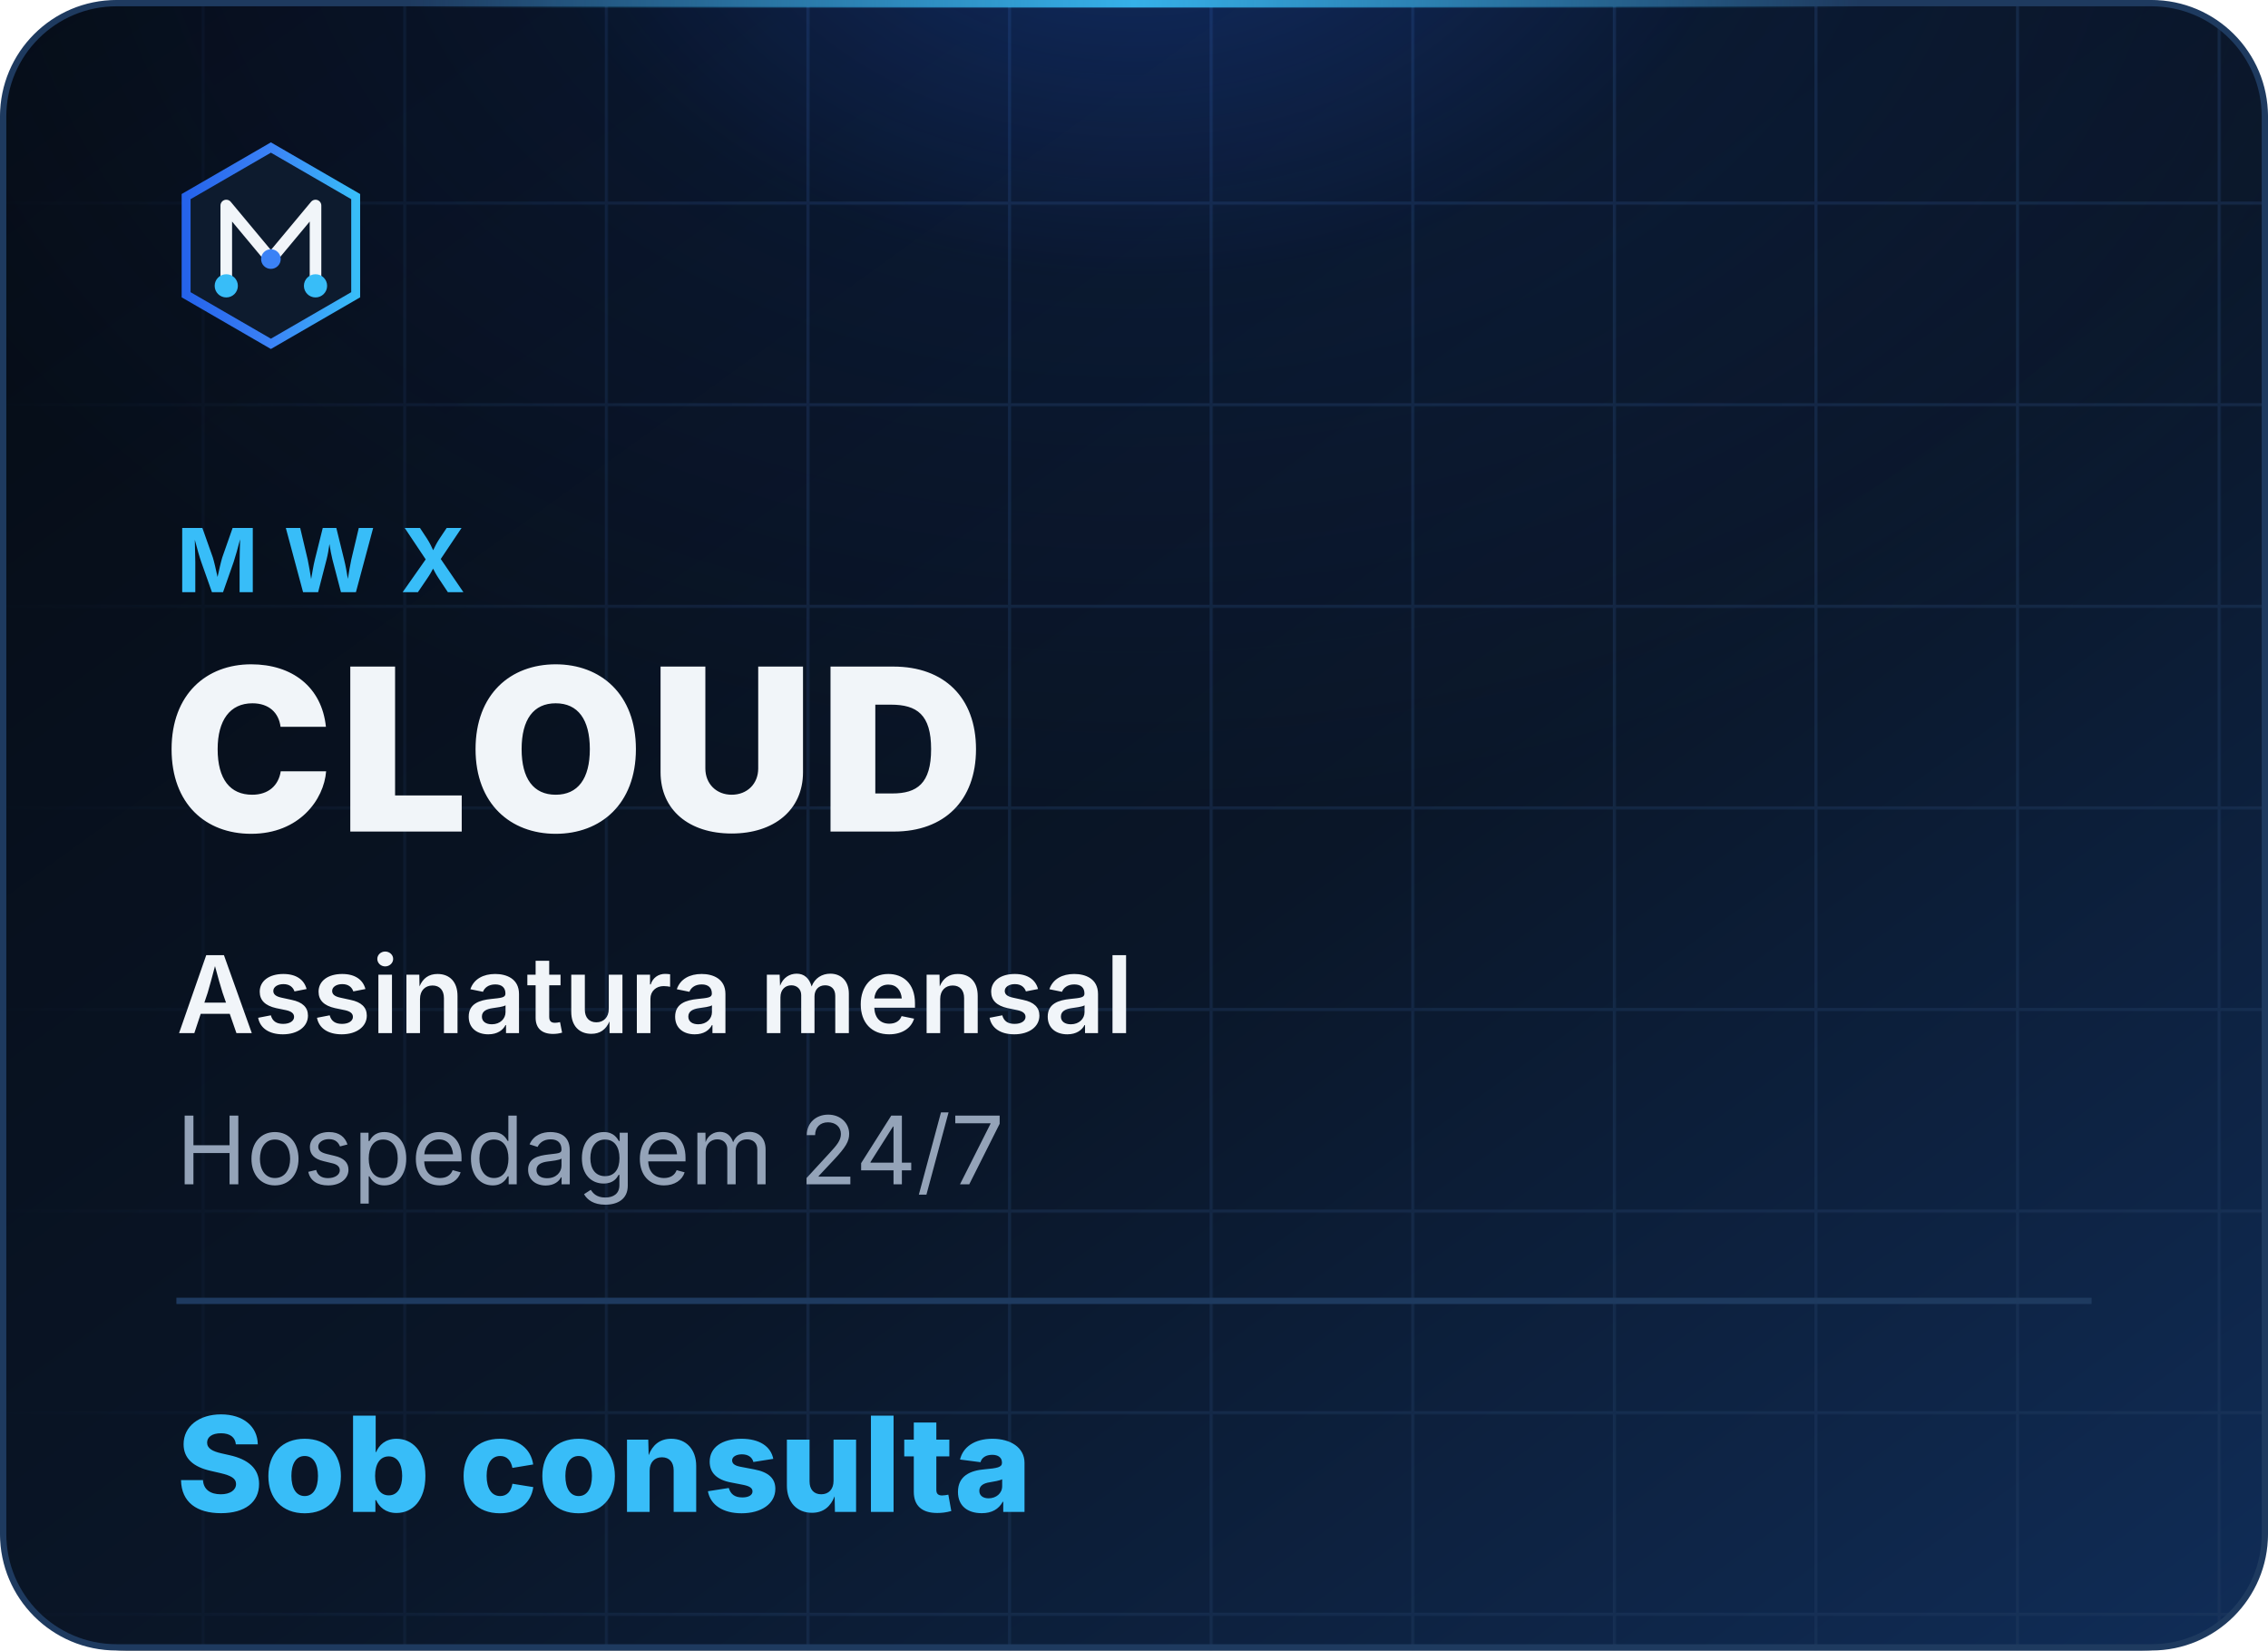
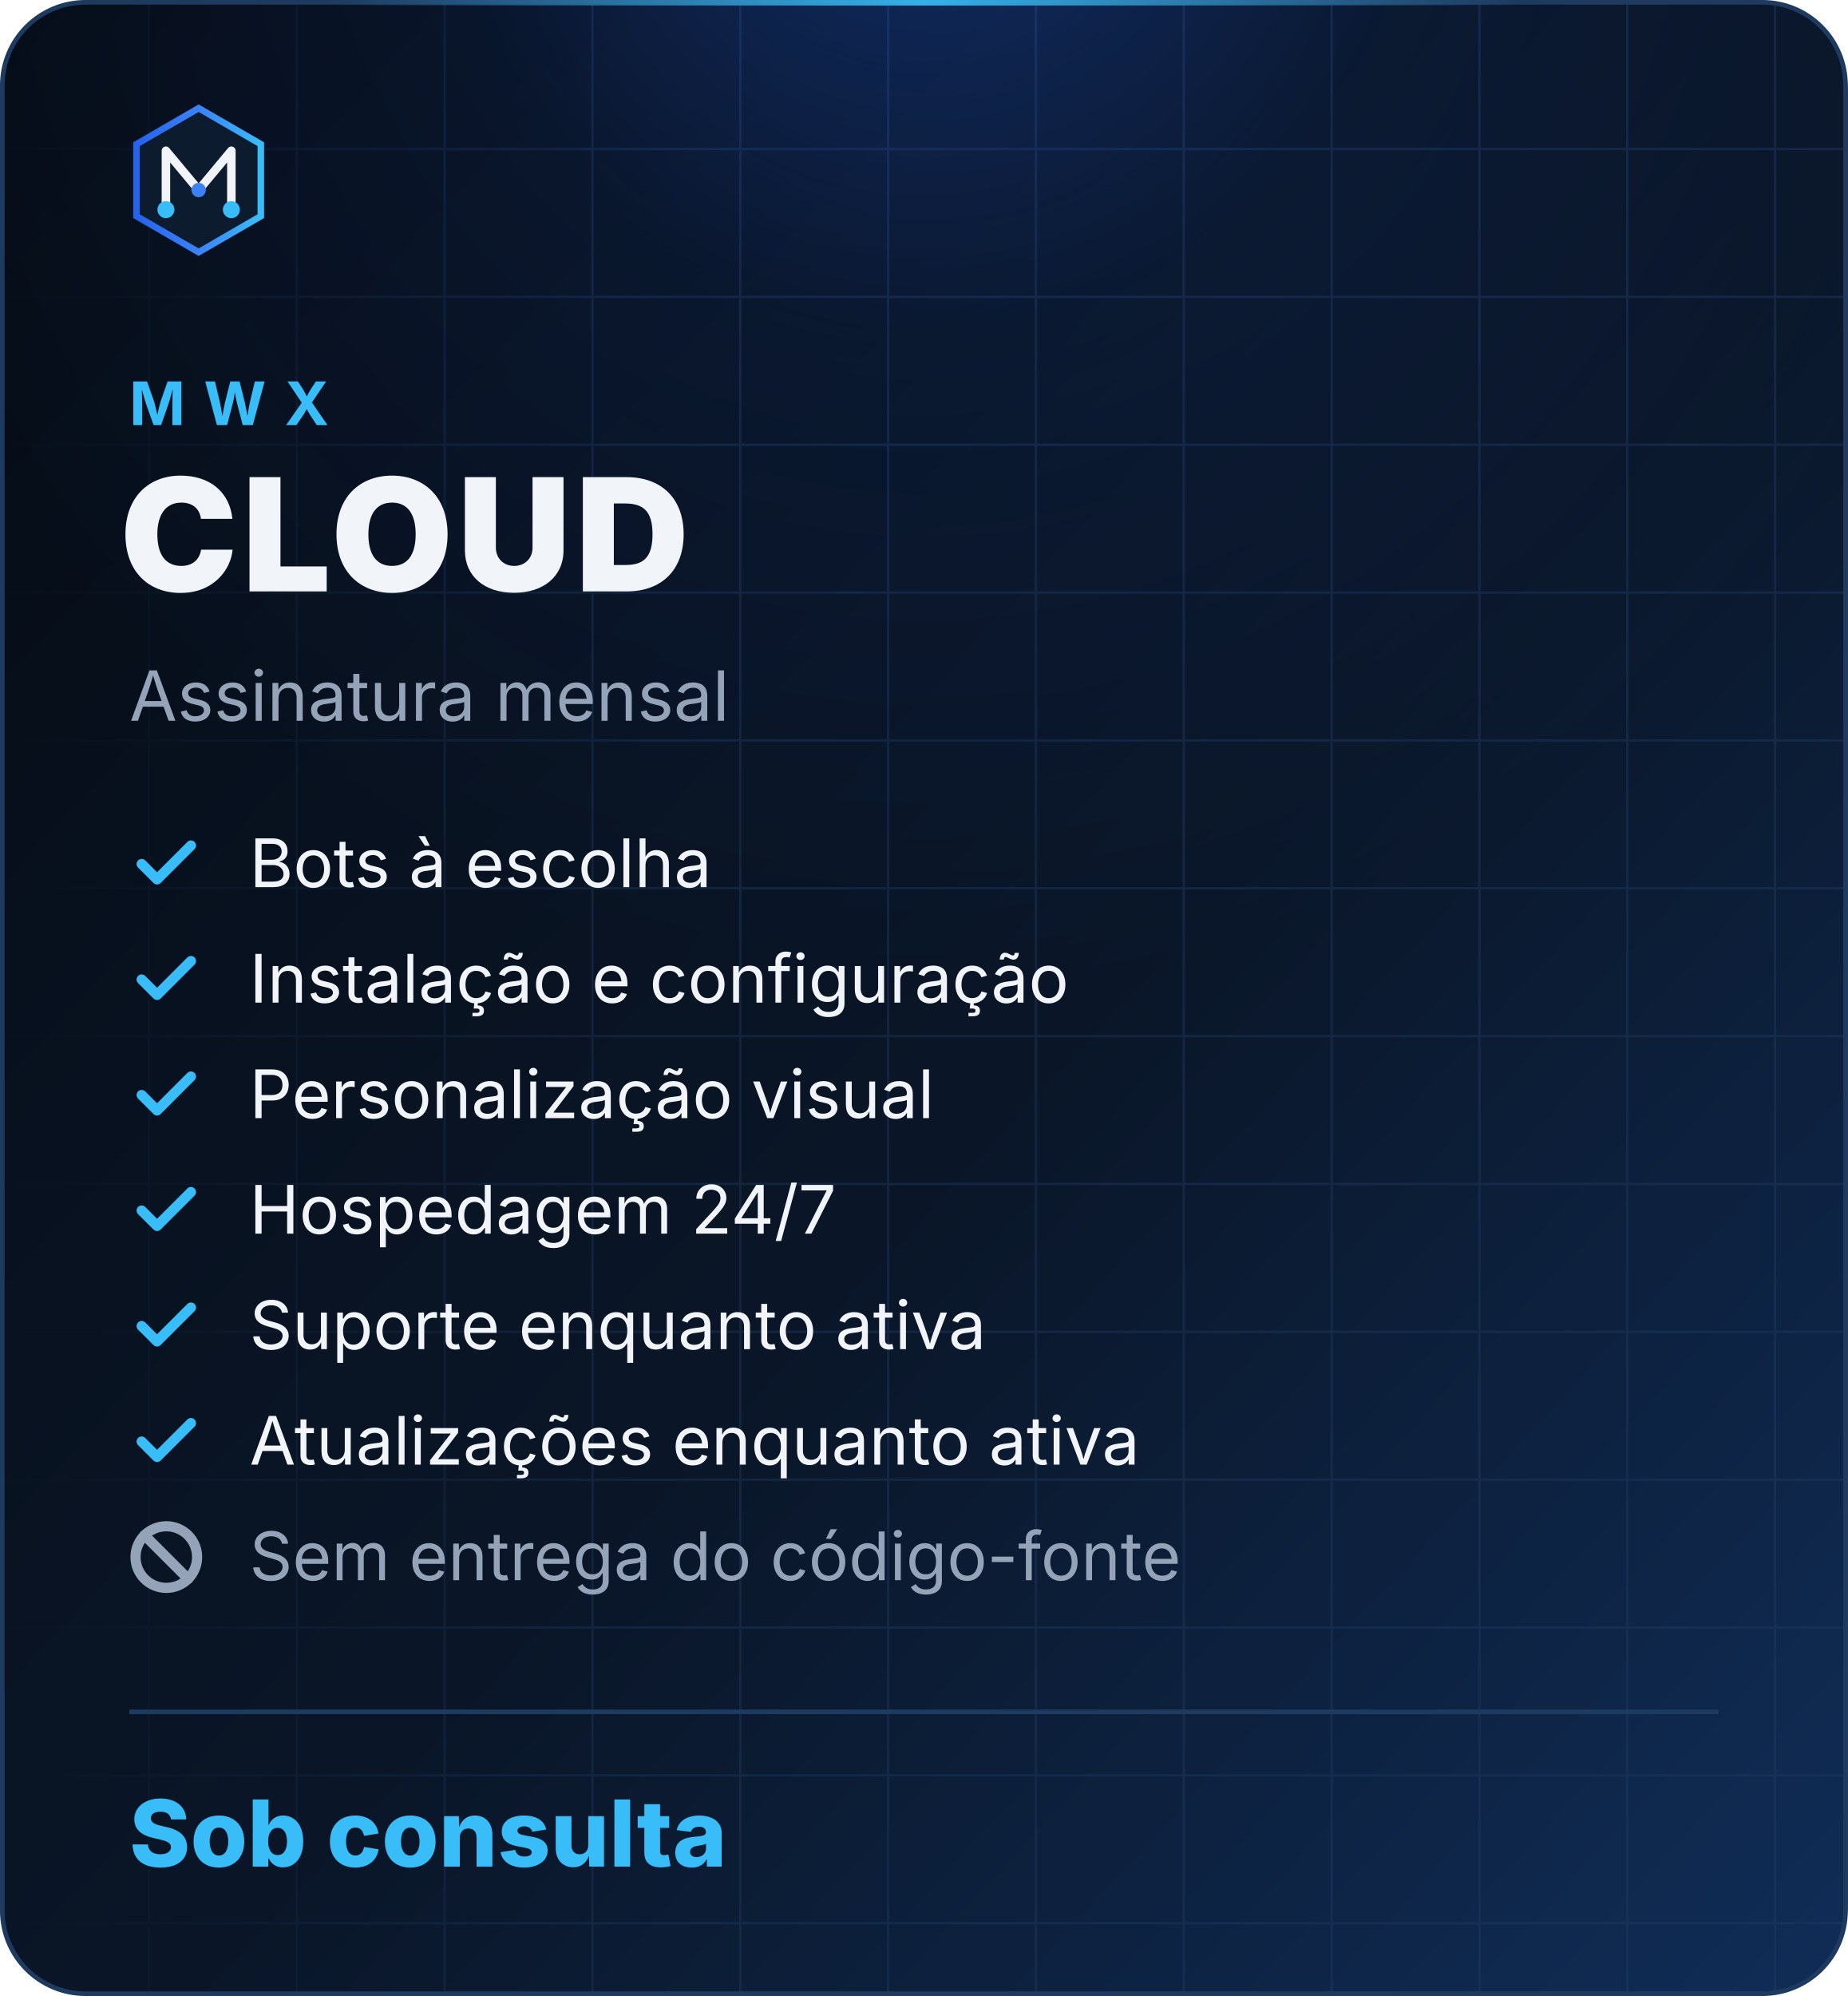
- <svg xmlns="http://www.w3.org/2000/svg" width="360" height="262" viewBox="0 0 360 262" role="img" aria-label="MWX CLOUD: Assinatura mensal, Hospedagem 24/7. Valor sob consulta." font-family="'Segoe UI', 'Inter', 'Helvetica Neue', Arial, sans-serif">
+ <svg xmlns="http://www.w3.org/2000/svg" width="400" height="432" viewBox="0 0 400 432" role="img" aria-label="MWX CLOUD, Assinatura mensal: Bots à escolha; Instalação e configuração; Personalização visual; Hospedagem 24/7; Suporte enquanto ativa; Atualizações enquanto ativa; Sem entrega do código-fonte. Sob consulta." font-family="'Segoe UI', 'Inter', 'Helvetica Neue', Arial, sans-serif">
  <defs>
-     <linearGradient id="bgpcloud" x1="0" y1="0" x2="1" y2="1">
+     <linearGradient id="bgpvcloud" x1="0" y1="0" x2="1" y2="1">
      <stop offset="0" stop-color="#050B14" />
      <stop offset=".55" stop-color="#0A1628" />
      <stop offset="1" stop-color="#102D58" />
    </linearGradient>
-     <radialGradient id="glowpcloud" cx="0.5" cy="-0.1" r=".6">
+     <radialGradient id="glowpvcloud" cx="0.5" cy="-0.1" r=".6">
      <stop offset="0" stop-color="#2563EB" stop-opacity=".38" />
      <stop offset=".45" stop-color="#2563EB" stop-opacity=".08" />
      <stop offset="1" stop-color="#2563EB" stop-opacity="0" />
    </radialGradient>
-     <pattern id="gridpcloud" width="32" height="32" patternUnits="userSpaceOnUse">
+     <pattern id="gridpvcloud" width="32" height="32" patternUnits="userSpaceOnUse">
      <path d="M32 0H0V32" fill="none" stroke="#1E3A5F" stroke-width="1" opacity=".45" />
    </pattern>
-     <linearGradient id="edgepcloud" x1="0" y1="0" x2="1" y2="0">
+     <linearGradient id="edgepvcloud" x1="0" y1="0" x2="1" y2="0">
      <stop offset="0" stop-color="#38BDF8" stop-opacity="0" />
      <stop offset=".5" stop-color="#38BDF8" stop-opacity=".9" />
      <stop offset="1" stop-color="#38BDF8" stop-opacity="0" />
    </linearGradient>
-     <linearGradient id="txtpcloud" x1="0" y1="0" x2="1" y2="0">
+     <linearGradient id="txtpvcloud" x1="0" y1="0" x2="1" y2="0">
      <stop offset="0" stop-color="#2563EB" />
      <stop offset=".5" stop-color="#3B82F6" />
      <stop offset="1" stop-color="#38BDF8" />
    </linearGradient>
-     <linearGradient id="fadepcloud" x1="0" y1="0" x2="1" y2="0">
+     <linearGradient id="fadepvcloud" x1="0" y1="0" x2="1" y2="0">
      <stop offset="0" stop-color="#fff" stop-opacity="0" />
      <stop offset=".35" stop-color="#fff" stop-opacity=".9" />
      <stop offset="1" stop-color="#fff" />
    </linearGradient>
-     <mask id="gmpcloud">
-       <rect width="360" height="262" fill="url(#fadepcloud)" />
+     <mask id="gmpvcloud">
+       <rect width="400" height="432" fill="url(#fadepvcloud)" />
    </mask>
-     <clipPath id="clippcloud">
-       <rect width="360" height="262" rx="20" />
+     <clipPath id="clippvcloud">
+       <rect width="400" height="432" rx="20" />
    </clipPath>
  </defs>
-   <g clip-path="url(#clippcloud)">
-     <rect width="360" height="262" fill="url(#bgpcloud)" />
-     <rect width="360" height="262" fill="url(#gridpcloud)" mask="url(#gmpcloud)" />
-     <rect width="360" height="262" fill="url(#glowpcloud)" />
+   <g clip-path="url(#clippvcloud)">
+     <rect width="400" height="432" fill="url(#bgpvcloud)" />
+     <rect width="400" height="432" fill="url(#gridpvcloud)" mask="url(#gmpvcloud)" />
+     <rect width="400" height="432" fill="url(#glowpvcloud)" />
  </g>
-   <rect x=".5" y=".5" width="359" height="261" rx="18" fill="none" stroke="#1E3A5F" />
-   <rect x="65" y="0" width="230" height="1.2" fill="url(#edgepcloud)" />
+   <rect x=".5" y=".5" width="399" height="431" rx="18" fill="none" stroke="#1E3A5F" />
+   <rect x="72" y="0" width="256" height="1.2" fill="url(#edgepvcloud)" />
  <g transform="translate(26 22) scale(0.7083)">
-     <path d="M24 2 43 13v22L24 46 5 35V13Z" fill="#0D1B2E" stroke="url(#txtpcloud)" stroke-width="2" />
+     <path d="M24 2 43 13v22L24 46 5 35V13Z" fill="#0D1B2E" stroke="url(#txtpvcloud)" stroke-width="2" />
    <path d="M14 33V15l10 12 10-12v18" fill="none" stroke="#F1F5F9" stroke-width="2.6" stroke-linecap="round" stroke-linejoin="round" />
    <circle cx="14" cy="33" r="2.6" fill="#38BDF8" />
    <circle cx="34" cy="33" r="2.6" fill="#38BDF8" />
    <circle cx="24" cy="27" r="2.2" fill="#3B82F6" />
  </g>
-   <text x="28" y="94" fill="#38BDF8" font-size="14" font-weight="700" letter-spacing="4">MWX</text>
-   <text x="26" y="132" fill="#F1F5F9" font-size="36" font-weight="900" letter-spacing="1">CLOUD</text>
-   <text x="28" y="164" fill="#F1F5F9" font-size="17" font-weight="600">Assinatura mensal</text>
-   <text x="28" y="188" fill="#94A3B8" font-size="15">Hospedagem 24/7</text>
-   <rect x="28" y="206" width="304" height="1" fill="#1E3A5F" />
-   <text x="28" y="240" fill="#38BDF8" font-size="21" font-weight="800">Sob consulta</text>
+   <text x="28" y="92" fill="#38BDF8" font-size="13" font-weight="700" letter-spacing="4">MWX</text>
+   <text x="26" y="128" fill="#F1F5F9" font-size="34" font-weight="900" letter-spacing="1">CLOUD</text>
+   <text x="28" y="156" fill="#94A3B8" font-size="15">Assinatura mensal</text>
+   <g transform="translate(28 179) scale(0.6667)" fill="none" stroke="#38BDF8" stroke-width="3.30" stroke-linecap="round" stroke-linejoin="round" color="#38BDF8">
+     <path d="M20 6 9 17l-5-5" />
+   </g>
+   <text x="54" y="192" fill="#F1F5F9" font-size="14.5">Bots à escolha</text>
+   <g transform="translate(28 204) scale(0.6667)" fill="none" stroke="#38BDF8" stroke-width="3.30" stroke-linecap="round" stroke-linejoin="round" color="#38BDF8">
+     <path d="M20 6 9 17l-5-5" />
+   </g>
+   <text x="54" y="217" fill="#F1F5F9" font-size="14.5">Instalação e configuração</text>
+   <g transform="translate(28 229) scale(0.6667)" fill="none" stroke="#38BDF8" stroke-width="3.30" stroke-linecap="round" stroke-linejoin="round" color="#38BDF8">
+     <path d="M20 6 9 17l-5-5" />
+   </g>
+   <text x="54" y="242" fill="#F1F5F9" font-size="14.5">Personalização visual</text>
+   <g transform="translate(28 254) scale(0.6667)" fill="none" stroke="#38BDF8" stroke-width="3.30" stroke-linecap="round" stroke-linejoin="round" color="#38BDF8">
+     <path d="M20 6 9 17l-5-5" />
+   </g>
+   <text x="54" y="267" fill="#F1F5F9" font-size="14.5">Hospedagem 24/7</text>
+   <g transform="translate(28 279) scale(0.6667)" fill="none" stroke="#38BDF8" stroke-width="3.30" stroke-linecap="round" stroke-linejoin="round" color="#38BDF8">
+     <path d="M20 6 9 17l-5-5" />
+   </g>
+   <text x="54" y="292" fill="#F1F5F9" font-size="14.5">Suporte enquanto ativa</text>
+   <g transform="translate(28 304) scale(0.6667)" fill="none" stroke="#38BDF8" stroke-width="3.30" stroke-linecap="round" stroke-linejoin="round" color="#38BDF8">
+     <path d="M20 6 9 17l-5-5" />
+   </g>
+   <text x="54" y="317" fill="#F1F5F9" font-size="14.5">Atualizações enquanto ativa</text>
+   <g transform="translate(28 329) scale(0.6667)" fill="none" stroke="#94A3B8" stroke-width="3.30" stroke-linecap="round" stroke-linejoin="round" color="#94A3B8">
+     <circle cx="12" cy="12" r="10" />
+     <path d="m4.9 4.9 14.2 14.2" />
+   </g>
+   <text x="54" y="342" fill="#94A3B8" font-size="14.5">Sem entrega do código-fonte</text>
+   <rect x="28" y="370" width="344" height="1" fill="#1E3A5F" />
+   <text x="28" y="404" fill="#38BDF8" font-size="20" font-weight="800">Sob consulta</text>
</svg>
